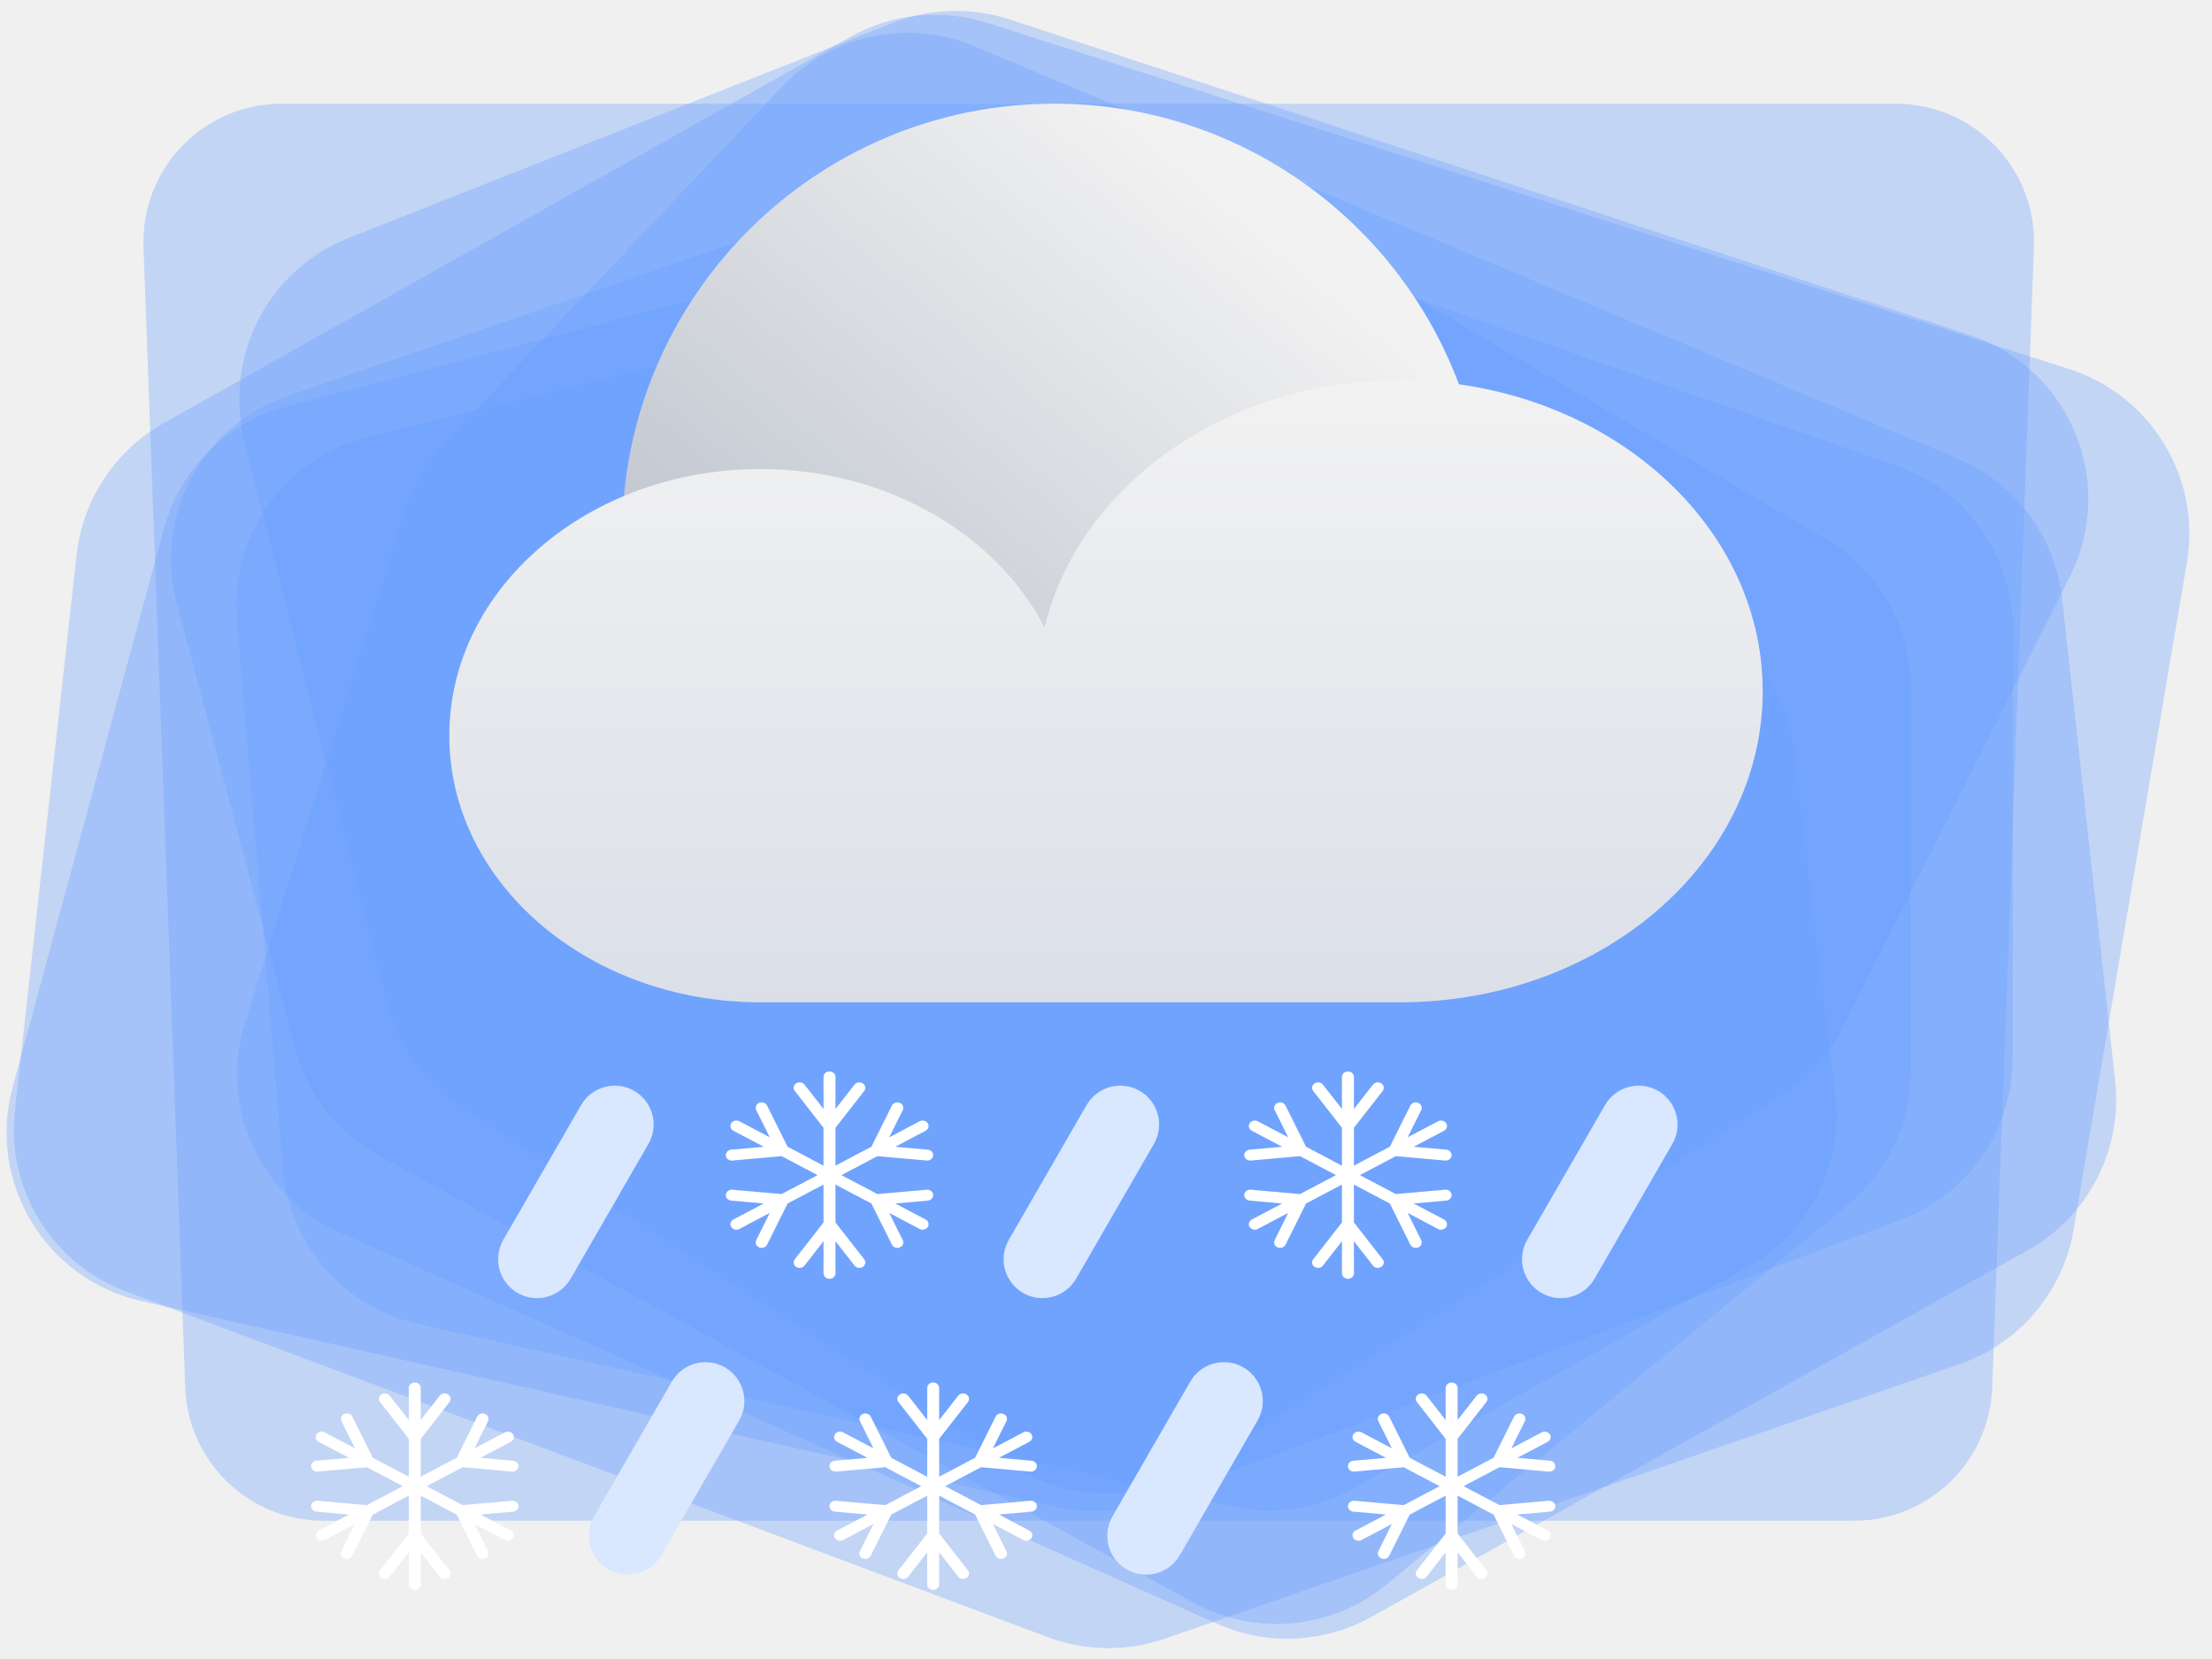
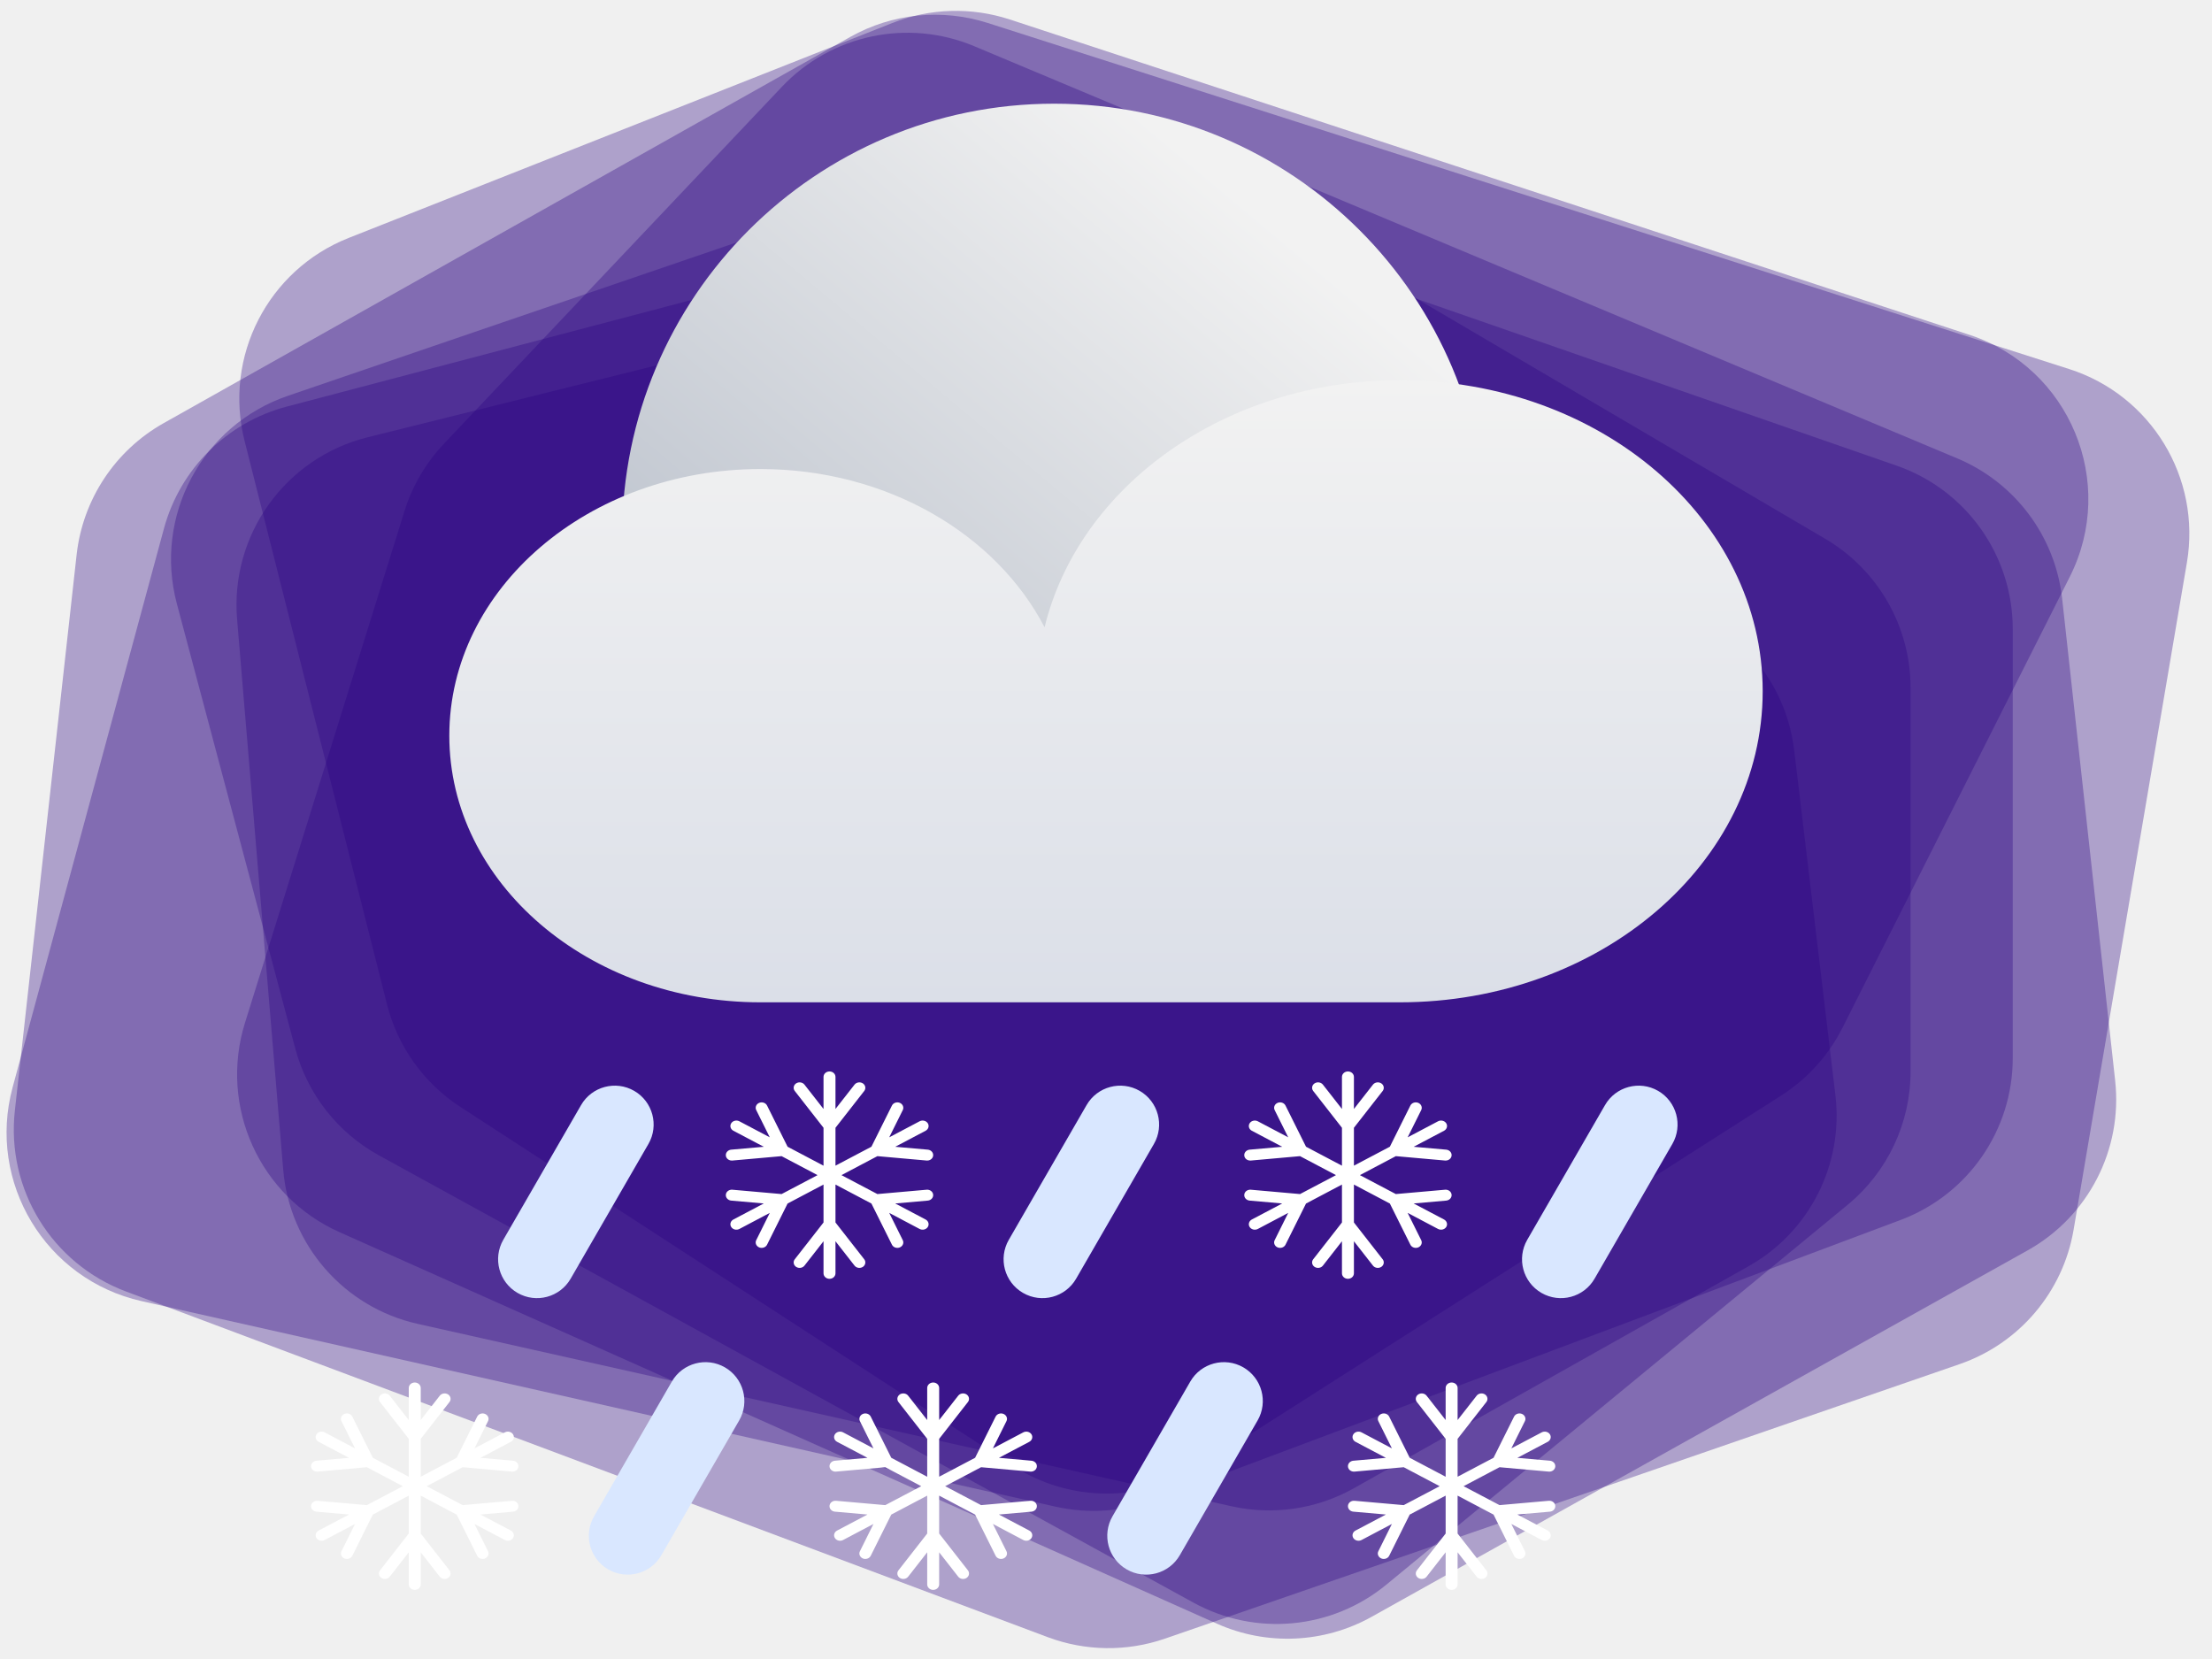
<svg xmlns="http://www.w3.org/2000/svg" width="64" height="48" viewBox="0 0 64 48" fill="none">
-   <g clip-path="url(#clip0_53_1610)">
-     <path d="M4.152 7.146C4.069 4.881 5.883 3 8.149 3H54.851C57.117 3 58.931 4.881 58.848 7.146L57.641 40.146C57.562 42.297 55.796 44 53.644 44H9.356C7.204 44 5.438 42.297 5.359 40.146L4.152 7.146Z" fill="#679FFF" fill-opacity="0.33" />
-     <path d="M33.702 47.412C32.602 47.792 31.404 47.776 30.314 47.368L3.644 37.366C1.501 36.563 0.177 34.407 0.43 32.133L2.217 16.049C2.395 14.449 3.332 13.032 4.735 12.243L24.601 1.068C25.812 0.387 27.252 0.241 28.576 0.664L59.868 10.678C62.239 11.436 63.69 13.823 63.274 16.277L59.996 35.579C59.69 37.38 58.426 38.871 56.699 39.468L33.702 47.412Z" fill="#679FFF" fill-opacity="0.33" />
-     <path d="M29.828 4.102C31.207 3.631 32.723 3.785 33.979 4.523L52.812 15.59C54.34 16.488 55.279 18.128 55.279 19.901V31C55.279 32.494 54.611 33.91 53.457 34.86L40.115 45.846C38.536 47.147 36.324 47.354 34.53 46.369L10.966 33.43C9.768 32.772 8.892 31.653 8.541 30.333L5.117 17.468C4.442 14.929 5.846 12.301 8.332 11.451L29.828 4.102Z" fill="#679FFF" fill-opacity="0.33" />
-     <path d="M22.624 2.51C24.054 0.999 26.269 0.532 28.188 1.337L56.629 13.262C58.304 13.964 59.467 15.52 59.665 17.326L61.198 31.265C61.418 33.262 60.42 35.197 58.666 36.177L39.688 46.778C38.311 47.547 36.652 47.622 35.212 46.979L9.823 35.651C7.509 34.618 6.333 32.017 7.087 29.597L11.702 14.788C11.929 14.059 12.32 13.392 12.845 12.837L22.624 2.51Z" fill="#679FFF" fill-opacity="0.33" />
-     <path d="M30.525 5.908C31.486 5.655 32.502 5.694 33.441 6.021L54.877 13.473C56.887 14.171 58.235 16.067 58.235 18.195V30.615C58.235 32.699 56.942 34.565 54.991 35.297L33.397 43.396C32.486 43.738 31.494 43.806 30.544 43.593L4.094 37.645C1.317 37.021 -0.379 34.208 0.365 31.46L4.744 15.291C5.212 13.565 6.566 12.219 8.297 11.763L30.525 5.908Z" fill="#679FFF" fill-opacity="0.33" />
-     <path d="M26.946 8.59C28.064 8.312 29.244 8.428 30.286 8.92L49.08 17.779C50.638 18.514 51.708 19.999 51.912 21.709L53.104 31.686C53.344 33.692 52.352 35.646 50.591 36.636L39.172 43.059C38.096 43.665 36.833 43.85 35.628 43.58L12.082 38.303C9.951 37.825 8.376 36.019 8.194 33.842L6.86 17.921C6.655 15.477 8.254 13.245 10.634 12.652L26.946 8.59Z" fill="#679FFF" fill-opacity="0.33" />
-     <path d="M25.819 0.665C26.905 0.235 28.108 0.2 29.218 0.564L56.981 9.687C59.886 10.641 61.262 13.957 59.886 16.687L53.31 29.734C52.906 30.536 52.292 31.215 51.534 31.699L34.713 42.429C33.061 43.483 30.945 43.475 29.301 42.407L13.321 32.028C12.264 31.341 11.506 30.281 11.197 29.06L7.077 12.76C6.461 10.323 7.749 7.809 10.086 6.885L25.819 0.665Z" fill="#679FFF" fill-opacity="0.33" />
-     <circle cx="30.5" cy="15.5" r="12.5" fill="url(#paint0_linear_53_1610)" />
-     <path fill-rule="evenodd" clip-rule="evenodd" d="M40.5 11C46.299 11 51 15.029 51 20C51 24.971 46.299 29 40.5 29C30.338 29 31.652 29 22 29C17.029 29 13 25.546 13 21.286C13 17.025 17.029 13.571 22 13.571C25.667 13.571 28.82 15.452 30.223 18.149C31.218 14.067 35.441 11 40.5 11Z" fill="url(#paint1_linear_53_1610)" />
+   <g clip-path="url(#clip0_53_1898)">
+     <path d="M33.702 47.412C32.602 47.792 31.404 47.776 30.314 47.368L3.644 37.366C1.501 36.563 0.177 34.407 0.43 32.133L2.217 16.049C2.395 14.449 3.332 13.032 4.735 12.243L24.601 1.068C25.812 0.387 27.252 0.241 28.576 0.664L59.868 10.678C62.239 11.436 63.69 13.823 63.274 16.277L59.996 35.579C59.69 37.38 58.426 38.871 56.699 39.468L33.702 47.412Z" fill="#290081" fill-opacity="0.33" />
+     <path d="M29.828 4.102C31.207 3.631 32.723 3.785 33.979 4.523L52.812 15.59C54.34 16.488 55.279 18.128 55.279 19.901V31C55.279 32.494 54.611 33.91 53.457 34.86L40.115 45.846C38.536 47.147 36.324 47.354 34.53 46.369L10.966 33.43C9.768 32.772 8.892 31.653 8.541 30.333L5.117 17.468C4.442 14.929 5.846 12.301 8.332 11.451L29.828 4.102Z" fill="#290081" fill-opacity="0.33" />
+     <path d="M22.624 2.51C24.054 0.999 26.269 0.532 28.188 1.337L56.629 13.262C58.304 13.964 59.467 15.52 59.665 17.326L61.198 31.265C61.418 33.262 60.42 35.197 58.666 36.177L39.688 46.778C38.311 47.547 36.652 47.622 35.212 46.979L9.823 35.651C7.509 34.618 6.333 32.017 7.087 29.597L11.702 14.788C11.929 14.059 12.32 13.392 12.845 12.837L22.624 2.51Z" fill="#290081" fill-opacity="0.33" />
+     <path d="M30.525 5.908C31.486 5.655 32.502 5.694 33.441 6.021L54.877 13.473C56.887 14.171 58.235 16.067 58.235 18.195V30.615C58.235 32.699 56.942 34.565 54.991 35.297L33.397 43.396C32.486 43.738 31.494 43.806 30.544 43.593L4.094 37.645C1.317 37.021 -0.379 34.208 0.365 31.46L4.744 15.291C5.212 13.565 6.566 12.219 8.297 11.763L30.525 5.908Z" fill="#290081" fill-opacity="0.33" />
+     <path d="M26.946 8.59C28.064 8.312 29.244 8.428 30.286 8.92L49.08 17.779C50.638 18.514 51.708 19.999 51.912 21.709L53.104 31.686C53.344 33.692 52.352 35.646 50.591 36.636L39.172 43.059C38.096 43.665 36.833 43.85 35.628 43.58L12.082 38.303C9.951 37.825 8.376 36.019 8.194 33.842L6.86 17.921C6.655 15.477 8.254 13.245 10.634 12.652L26.946 8.59Z" fill="#290081" fill-opacity="0.33" />
+     <path d="M25.819 0.665C26.905 0.235 28.108 0.2 29.218 0.564L56.981 9.687C59.886 10.641 61.262 13.957 59.886 16.687L53.31 29.734C52.906 30.536 52.292 31.215 51.534 31.699L34.713 42.429C33.061 43.483 30.945 43.475 29.301 42.407L13.321 32.028C12.264 31.341 11.506 30.281 11.197 29.06L7.077 12.76C6.461 10.323 7.749 7.809 10.086 6.885L25.819 0.665Z" fill="#290081" fill-opacity="0.33" />
+     <circle cx="30.5" cy="15.5" r="12.5" fill="url(#paint0_linear_53_1898)" />
+     <path fill-rule="evenodd" clip-rule="evenodd" d="M40.5 11C46.299 11 51 15.029 51 20C51 24.971 46.299 29 40.5 29C30.338 29 31.652 29 22 29C17.029 29 13 25.546 13 21.286C13 17.025 17.029 13.571 22 13.571C25.667 13.571 28.82 15.452 30.223 18.149C31.218 14.067 35.441 11 40.5 11Z" fill="url(#paint1_linear_53_1898)" />
    <path d="M14.562 35.871L16.812 31.974C17.123 31.436 17.811 31.252 18.349 31.562C18.887 31.873 19.072 32.561 18.761 33.099L16.511 36.996C16.2 37.535 15.512 37.719 14.974 37.408C14.436 37.097 14.252 36.41 14.562 35.871Z" fill="#D9E7FF" />
    <path d="M44.188 35.871L46.438 31.974C46.748 31.436 47.436 31.252 47.974 31.562C48.512 31.873 48.697 32.561 48.386 33.099L46.136 36.996C45.825 37.535 45.137 37.719 44.599 37.408C44.061 37.097 43.877 36.41 44.188 35.871Z" fill="#D9E7FF" />
    <path d="M17.188 43.871L19.438 39.974C19.748 39.436 20.436 39.252 20.974 39.562C21.512 39.873 21.697 40.561 21.386 41.099L19.136 44.996C18.825 45.535 18.137 45.719 17.599 45.408C17.061 45.097 16.877 44.41 17.188 43.871Z" fill="#D9E7FF" />
    <path d="M29.188 35.871L31.438 31.974C31.748 31.436 32.436 31.252 32.974 31.562C33.512 31.873 33.697 32.561 33.386 33.099L31.136 36.996C30.825 37.535 30.137 37.719 29.599 37.408C29.061 37.097 28.877 36.41 29.188 35.871Z" fill="#D9E7FF" />
    <path d="M32.188 43.871L34.438 39.974C34.748 39.436 35.436 39.252 35.974 39.562C36.512 39.873 36.697 40.561 36.386 41.099L34.136 44.996C33.825 45.535 33.137 45.719 32.599 45.408C32.061 45.097 31.877 44.41 32.188 43.871Z" fill="#D9E7FF" />
    <path d="M12 40C12.095 40 12.173 40.071 12.173 40.158V41.086L12.724 40.382C12.779 40.311 12.887 40.295 12.965 40.345C13.042 40.396 13.06 40.495 13.005 40.565L12.173 41.63V42.726L13.213 42.178L13.806 40.988C13.845 40.908 13.948 40.873 14.034 40.909C14.121 40.946 14.16 41.039 14.12 41.118L13.728 41.906L14.608 41.442C14.691 41.399 14.796 41.425 14.844 41.5C14.892 41.575 14.863 41.672 14.781 41.716L13.9 42.18L14.844 42.263C14.939 42.272 15.008 42.349 14.999 42.436C14.99 42.523 14.905 42.586 14.81 42.578L13.386 42.451L12.346 43L13.386 43.548L14.81 43.422C14.905 43.414 14.99 43.477 14.999 43.564C15.008 43.651 14.939 43.728 14.844 43.737L13.9 43.82L14.781 44.284C14.863 44.328 14.892 44.425 14.844 44.5C14.796 44.575 14.691 44.601 14.608 44.558L13.728 44.093L14.12 44.882C14.16 44.961 14.121 45.054 14.034 45.091C13.948 45.127 13.845 45.092 13.806 45.012L13.213 43.822L12.173 43.273V44.37L13.005 45.435C13.06 45.505 13.042 45.604 12.965 45.655C12.887 45.705 12.779 45.689 12.724 45.618L12.173 44.913V45.842C12.173 45.929 12.095 46 12 46C11.905 46 11.827 45.929 11.827 45.842V44.913L11.276 45.618C11.221 45.689 11.113 45.705 11.035 45.655C10.958 45.604 10.94 45.505 10.995 45.435L11.827 44.37V43.273L10.787 43.822L10.194 45.012C10.155 45.092 10.052 45.127 9.965 45.091C9.879 45.054 9.84 44.961 9.88 44.882L10.272 44.093L9.392 44.558C9.309 44.601 9.204 44.575 9.156 44.5C9.108 44.425 9.136 44.328 9.219 44.284L10.099 43.82L9.156 43.737C9.061 43.728 8.992 43.651 9.001 43.564C9.01 43.477 9.095 43.414 9.19 43.422L10.614 43.548L11.654 43L10.614 42.451L9.19 42.578C9.095 42.586 9.01 42.523 9.001 42.436C8.992 42.349 9.061 42.272 9.156 42.263L10.099 42.18L9.219 41.716C9.136 41.672 9.108 41.575 9.156 41.5C9.204 41.425 9.309 41.399 9.392 41.442L10.272 41.906L9.88 41.118C9.84 41.039 9.879 40.946 9.965 40.909C10.052 40.873 10.155 40.908 10.194 40.988L10.787 42.178L11.827 42.727V41.63L10.995 40.565C10.94 40.495 10.958 40.396 11.035 40.345C11.113 40.295 11.221 40.311 11.276 40.382L11.827 41.086V40.158C11.827 40.071 11.905 40 12 40Z" fill="white" />
    <path d="M39 31C39.096 31 39.173 31.071 39.173 31.158V32.086L39.724 31.382C39.779 31.311 39.887 31.295 39.965 31.345C40.042 31.396 40.06 31.494 40.005 31.565L39.173 32.63V33.726L40.213 33.178L40.806 31.988C40.845 31.908 40.948 31.873 41.035 31.909C41.121 31.946 41.16 32.039 41.12 32.118L40.728 32.906L41.608 32.442C41.691 32.399 41.796 32.425 41.844 32.5C41.892 32.575 41.863 32.672 41.781 32.716L40.901 33.18L41.844 33.263C41.939 33.272 42.008 33.349 41.999 33.436C41.99 33.523 41.906 33.586 41.81 33.578L40.386 33.451L39.346 34L40.386 34.548L41.81 34.422C41.906 34.414 41.99 34.477 41.999 34.564C42.008 34.651 41.939 34.728 41.844 34.737L40.901 34.82L41.781 35.284C41.863 35.328 41.892 35.425 41.844 35.5C41.796 35.575 41.691 35.601 41.608 35.558L40.728 35.093L41.12 35.882C41.16 35.961 41.121 36.054 41.035 36.091C40.948 36.127 40.845 36.092 40.806 36.012L40.213 34.822L39.173 34.273V35.37L40.005 36.435C40.06 36.505 40.042 36.604 39.965 36.655C39.887 36.705 39.779 36.689 39.724 36.618L39.173 35.913V36.842C39.173 36.929 39.096 37 39 37C38.904 37 38.827 36.929 38.827 36.842V35.913L38.276 36.618C38.221 36.689 38.113 36.705 38.035 36.655C37.958 36.604 37.94 36.505 37.995 36.435L38.827 35.37V34.273L37.787 34.822L37.194 36.012C37.155 36.092 37.052 36.127 36.965 36.091C36.879 36.054 36.84 35.961 36.88 35.882L37.272 35.093L36.392 35.558C36.309 35.601 36.203 35.575 36.156 35.5C36.108 35.425 36.136 35.328 36.219 35.284L37.099 34.82L36.156 34.737C36.061 34.728 35.992 34.651 36.001 34.564C36.01 34.477 36.094 34.414 36.19 34.422L37.614 34.548L38.654 34L37.614 33.451L36.19 33.578C36.094 33.586 36.01 33.523 36.001 33.436C35.992 33.349 36.061 33.272 36.156 33.263L37.099 33.18L36.219 32.716C36.136 32.672 36.108 32.575 36.156 32.5C36.203 32.425 36.309 32.399 36.392 32.442L37.272 32.906L36.88 32.118C36.84 32.039 36.879 31.945 36.965 31.909C37.052 31.873 37.155 31.908 37.194 31.988L37.787 33.178L38.827 33.727V32.63L37.995 31.565C37.94 31.494 37.958 31.396 38.035 31.345C38.113 31.295 38.221 31.311 38.276 31.382L38.827 32.086V31.158C38.827 31.071 38.904 31 39 31Z" fill="white" />
    <path d="M42 40C42.096 40 42.173 40.071 42.173 40.158V41.086L42.724 40.382C42.779 40.311 42.887 40.295 42.965 40.345C43.042 40.396 43.06 40.495 43.005 40.565L42.173 41.63V42.726L43.213 42.178L43.806 40.988C43.845 40.908 43.948 40.873 44.035 40.909C44.121 40.946 44.16 41.039 44.12 41.118L43.728 41.906L44.608 41.442C44.691 41.399 44.796 41.425 44.844 41.5C44.892 41.575 44.863 41.672 44.781 41.716L43.901 42.18L44.844 42.263C44.939 42.272 45.008 42.349 44.999 42.436C44.99 42.523 44.906 42.586 44.81 42.578L43.386 42.451L42.346 43L43.386 43.548L44.81 43.422C44.906 43.414 44.99 43.477 44.999 43.564C45.008 43.651 44.939 43.728 44.844 43.737L43.901 43.82L44.781 44.284C44.863 44.328 44.892 44.425 44.844 44.5C44.796 44.575 44.691 44.601 44.608 44.558L43.728 44.093L44.12 44.882C44.16 44.961 44.121 45.054 44.035 45.091C43.948 45.127 43.845 45.092 43.806 45.012L43.213 43.822L42.173 43.273V44.37L43.005 45.435C43.06 45.505 43.042 45.604 42.965 45.655C42.887 45.705 42.779 45.689 42.724 45.618L42.173 44.913V45.842C42.173 45.929 42.096 46 42 46C41.904 46 41.827 45.929 41.827 45.842V44.913L41.276 45.618C41.221 45.689 41.113 45.705 41.035 45.655C40.958 45.604 40.94 45.505 40.995 45.435L41.827 44.37V43.273L40.787 43.822L40.194 45.012C40.155 45.092 40.052 45.127 39.965 45.091C39.879 45.054 39.84 44.961 39.88 44.882L40.272 44.093L39.392 44.558C39.309 44.601 39.203 44.575 39.156 44.5C39.108 44.425 39.136 44.328 39.219 44.284L40.099 43.82L39.156 43.737C39.061 43.728 38.992 43.651 39.001 43.564C39.01 43.477 39.094 43.414 39.19 43.422L40.614 43.548L41.654 43L40.614 42.451L39.19 42.578C39.094 42.586 39.01 42.523 39.001 42.436C38.992 42.349 39.061 42.272 39.156 42.263L40.099 42.18L39.219 41.716C39.136 41.672 39.108 41.575 39.156 41.5C39.203 41.425 39.309 41.399 39.392 41.442L40.272 41.906L39.88 41.118C39.84 41.039 39.879 40.946 39.965 40.909C40.052 40.873 40.155 40.908 40.194 40.988L40.787 42.178L41.827 42.727V41.63L40.995 40.565C40.94 40.495 40.958 40.396 41.035 40.345C41.113 40.295 41.221 40.311 41.276 40.382L41.827 41.086V40.158C41.827 40.071 41.904 40 42 40Z" fill="white" />
    <path d="M27 40C27.096 40 27.173 40.071 27.173 40.158V41.086L27.724 40.382C27.779 40.311 27.887 40.295 27.965 40.345C28.042 40.396 28.06 40.495 28.005 40.565L27.173 41.63V42.726L28.213 42.178L28.806 40.988C28.845 40.908 28.948 40.873 29.035 40.909C29.121 40.946 29.16 41.039 29.12 41.118L28.728 41.906L29.608 41.442C29.691 41.399 29.796 41.425 29.844 41.5C29.892 41.575 29.863 41.672 29.781 41.716L28.901 42.18L29.844 42.263C29.939 42.272 30.008 42.349 29.999 42.436C29.99 42.523 29.905 42.586 29.811 42.578L28.386 42.451L27.346 43L28.386 43.548L29.811 43.422C29.905 43.414 29.99 43.477 29.999 43.564C30.008 43.651 29.939 43.728 29.844 43.737L28.901 43.82L29.781 44.284C29.863 44.328 29.892 44.425 29.844 44.5C29.796 44.575 29.691 44.601 29.608 44.558L28.728 44.093L29.12 44.882C29.16 44.961 29.121 45.054 29.035 45.091C28.948 45.127 28.845 45.092 28.806 45.012L28.213 43.822L27.173 43.273V44.37L28.005 45.435C28.06 45.505 28.042 45.604 27.965 45.655C27.887 45.705 27.779 45.689 27.724 45.618L27.173 44.913V45.842C27.173 45.929 27.096 46 27 46C26.904 46 26.827 45.929 26.827 45.842V44.913L26.276 45.618C26.221 45.689 26.113 45.705 26.035 45.655C25.958 45.604 25.94 45.505 25.995 45.435L26.827 44.37V43.273L25.787 43.822L25.194 45.012C25.155 45.092 25.052 45.127 24.965 45.091C24.879 45.054 24.84 44.961 24.88 44.882L25.272 44.093L24.392 44.558C24.309 44.601 24.203 44.575 24.156 44.5C24.108 44.425 24.136 44.328 24.219 44.284L25.099 43.82L24.156 43.737C24.061 43.728 23.992 43.651 24.001 43.564C24.01 43.477 24.095 43.414 24.189 43.422L25.614 43.548L26.654 43L25.614 42.451L24.189 42.578C24.095 42.586 24.01 42.523 24.001 42.436C23.992 42.349 24.061 42.272 24.156 42.263L25.099 42.18L24.219 41.716C24.136 41.672 24.108 41.575 24.156 41.5C24.203 41.425 24.309 41.399 24.392 41.442L25.272 41.906L24.88 41.118C24.84 41.039 24.879 40.946 24.965 40.909C25.052 40.873 25.155 40.908 25.194 40.988L25.787 42.178L26.827 42.727V41.63L25.995 40.565C25.94 40.495 25.958 40.396 26.035 40.345C26.113 40.295 26.221 40.311 26.276 40.382L26.827 41.086V40.158C26.827 40.071 26.904 40 27 40Z" fill="white" />
    <path d="M24 31C24.096 31 24.173 31.071 24.173 31.158V32.086L24.724 31.382C24.779 31.311 24.887 31.295 24.965 31.345C25.042 31.396 25.06 31.494 25.005 31.565L24.173 32.63V33.726L25.213 33.178L25.806 31.988C25.845 31.908 25.948 31.873 26.035 31.909C26.121 31.946 26.16 32.039 26.12 32.118L25.728 32.906L26.608 32.442C26.691 32.399 26.796 32.425 26.844 32.5C26.892 32.575 26.863 32.672 26.781 32.716L25.901 33.18L26.844 33.263C26.939 33.272 27.008 33.349 26.999 33.436C26.99 33.523 26.905 33.586 26.811 33.578L25.386 33.451L24.346 34L25.386 34.548L26.811 34.422C26.905 34.414 26.99 34.477 26.999 34.564C27.008 34.651 26.939 34.728 26.844 34.737L25.901 34.82L26.781 35.284C26.863 35.328 26.892 35.425 26.844 35.5C26.796 35.575 26.691 35.601 26.608 35.558L25.728 35.093L26.12 35.882C26.16 35.961 26.121 36.054 26.035 36.091C25.948 36.127 25.845 36.092 25.806 36.012L25.213 34.822L24.173 34.273V35.37L25.005 36.435C25.06 36.505 25.042 36.604 24.965 36.655C24.887 36.705 24.779 36.689 24.724 36.618L24.173 35.913V36.842C24.173 36.929 24.096 37 24 37C23.904 37 23.827 36.929 23.827 36.842V35.913L23.276 36.618C23.221 36.689 23.113 36.705 23.035 36.655C22.958 36.604 22.94 36.505 22.995 36.435L23.827 35.37V34.273L22.787 34.822L22.194 36.012C22.155 36.092 22.052 36.127 21.965 36.091C21.879 36.054 21.84 35.961 21.88 35.882L22.272 35.093L21.392 35.558C21.309 35.601 21.203 35.575 21.156 35.5C21.108 35.425 21.136 35.328 21.219 35.284L22.099 34.82L21.156 34.737C21.061 34.728 20.992 34.651 21.001 34.564C21.01 34.477 21.095 34.414 21.189 34.422L22.614 34.548L23.654 34L22.614 33.451L21.189 33.578C21.095 33.586 21.01 33.523 21.001 33.436C20.992 33.349 21.061 33.272 21.156 33.263L22.099 33.18L21.219 32.716C21.136 32.672 21.108 32.575 21.156 32.5C21.203 32.425 21.309 32.399 21.392 32.442L22.272 32.906L21.88 32.118C21.84 32.039 21.879 31.945 21.965 31.909C22.052 31.873 22.155 31.908 22.194 31.988L22.787 33.178L23.827 33.727V32.63L22.995 31.565C22.94 31.494 22.958 31.396 23.035 31.345C23.113 31.295 23.221 31.311 23.276 31.382L23.827 32.086V31.158C23.827 31.071 23.904 31 24 31Z" fill="white" />
  </g>
  <defs>
-     <linearGradient id="paint0_linear_53_1610" x1="38" y1="7.5" x2="25" y2="23" gradientUnits="userSpaceOnUse">
+     <linearGradient id="paint0_linear_53_1898" x1="38" y1="7.5" x2="25" y2="23" gradientUnits="userSpaceOnUse">
      <stop stop-color="#F2F2F2" />
      <stop offset="0.976" stop-color="#BFC5CF" />
    </linearGradient>
-     <linearGradient id="paint1_linear_53_1610" x1="32" y1="11" x2="32" y2="29" gradientUnits="userSpaceOnUse">
+     <linearGradient id="paint1_linear_53_1898" x1="32" y1="11" x2="32" y2="29" gradientUnits="userSpaceOnUse">
      <stop stop-color="#F2F2F2" />
      <stop offset="1" stop-color="#DBDFE8" />
    </linearGradient>
-     <clipPath id="clip0_53_1610">
+     <clipPath id="clip0_53_1898">
      <rect width="64" height="48" fill="white" />
    </clipPath>
  </defs>
</svg>
